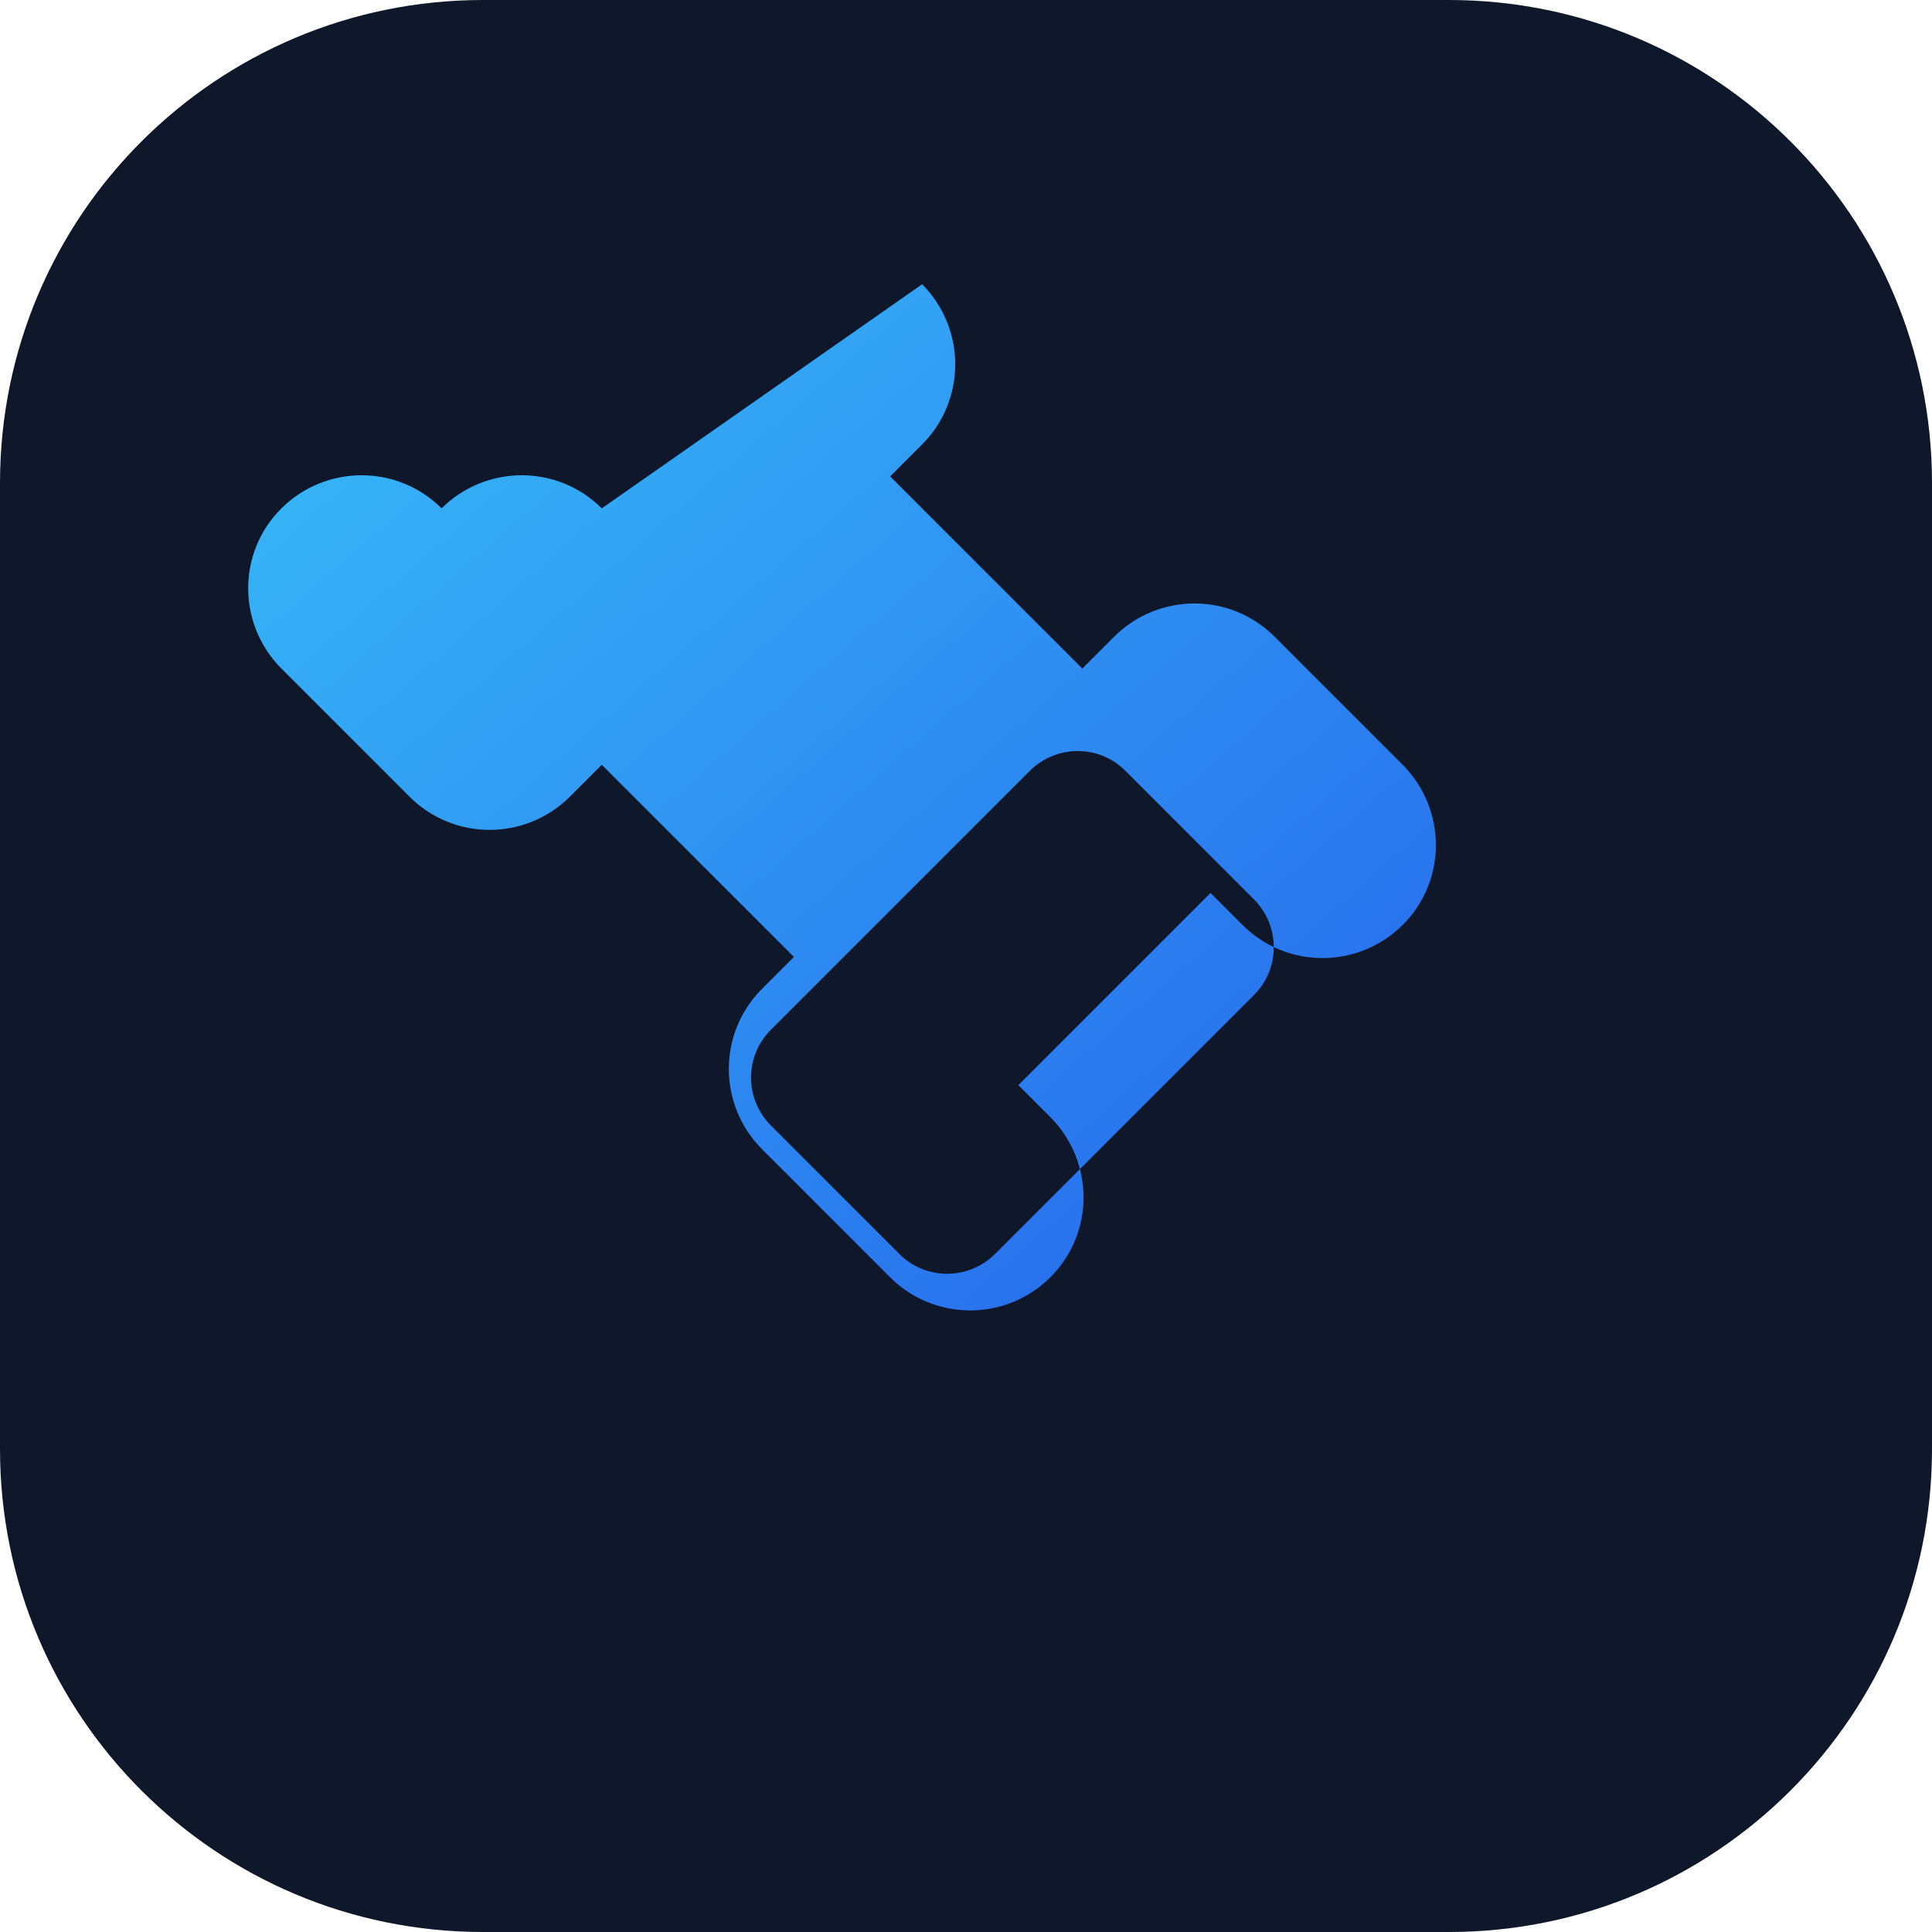
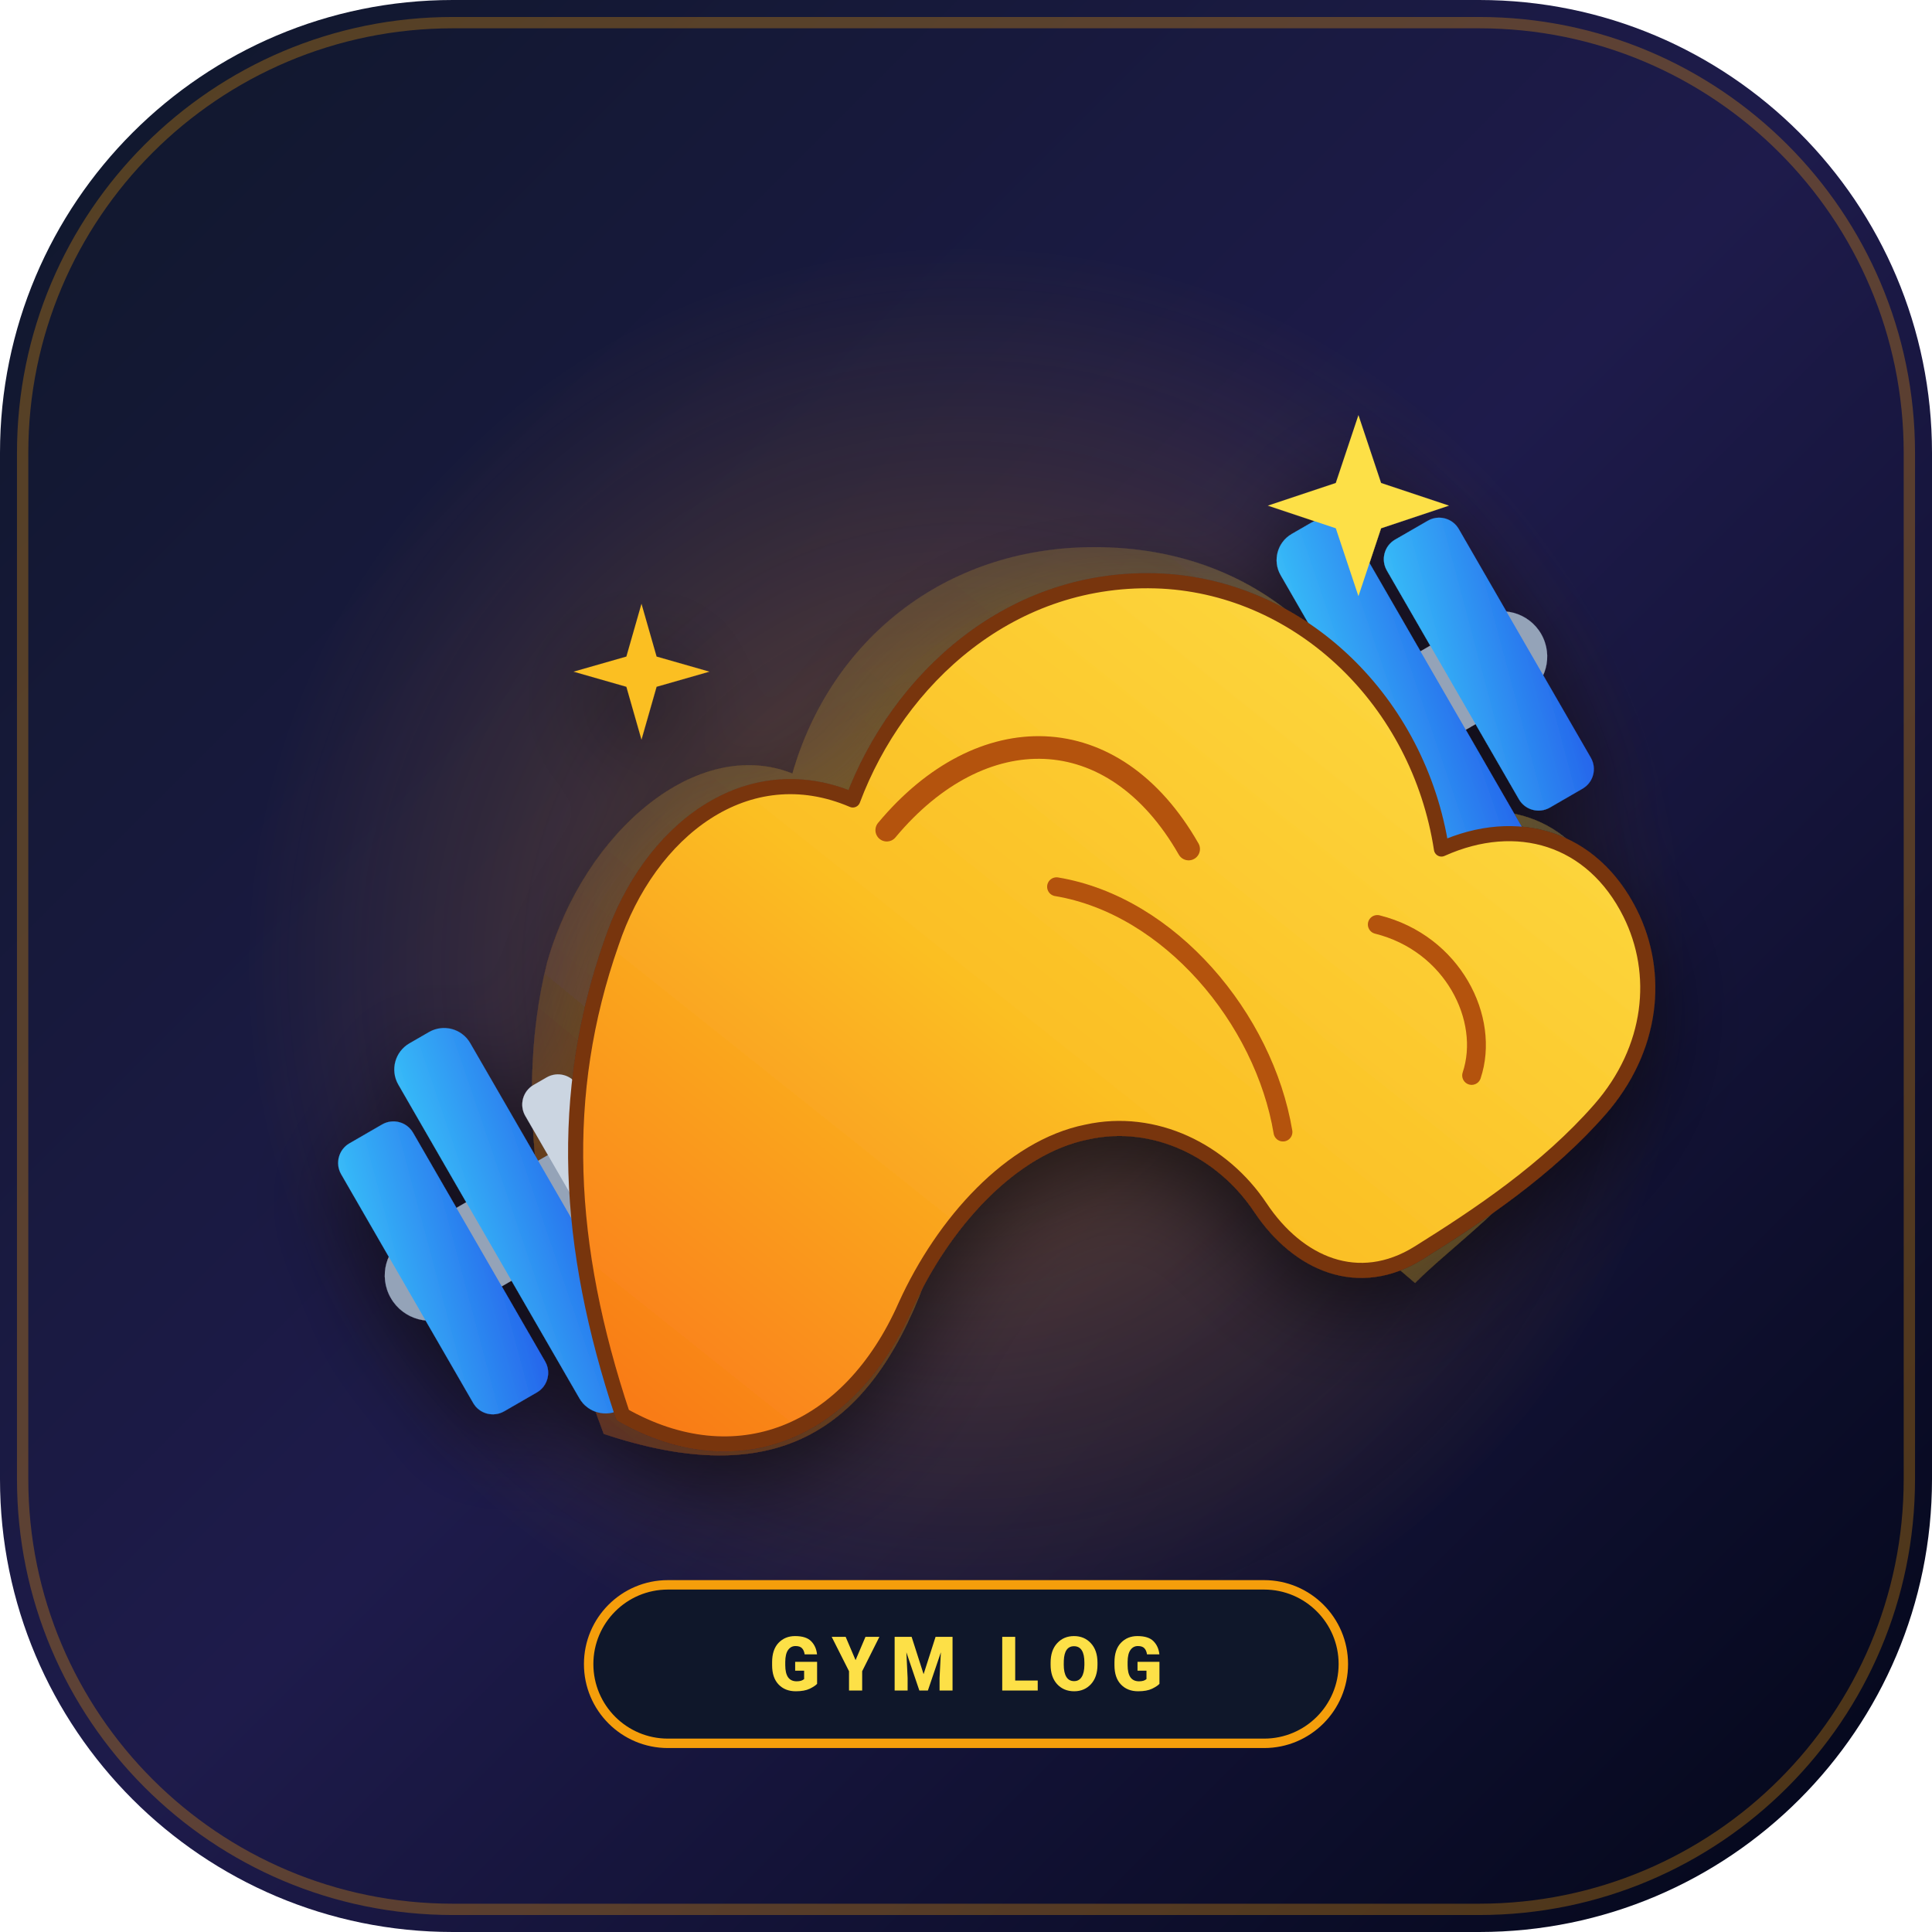
<svg xmlns="http://www.w3.org/2000/svg" viewBox="0 0 512 512" width="512" height="512">
-   <rect width="512" height="512" rx="128" fill="#0f172a" />
  <defs>
-     <linearGradient id="grad" x1="0%" y1="0%" x2="100%" y2="100%">
+     <linearGradient id="bgGrad" x1="0%" y1="0%" x2="100%" y2="100%">
+       <stop offset="0%" stop-color="#0f172a" />
+       <stop offset="50%" stop-color="#1e1b4b" />
+       <stop offset="100%" stop-color="#020617" />
+     </linearGradient>
+     <linearGradient id="muscleGrad" x1="0%" y1="100%" x2="100%" y2="0%">
+       <stop offset="0%" stop-color="#f97316" />
+       <stop offset="45%" stop-color="#fbbf24" />
+       <stop offset="100%" stop-color="#fde047" />
+     </linearGradient>
+     <linearGradient id="ironGrad" x1="0%" y1="0%" x2="100%" y2="100%">
      <stop offset="0%" stop-color="#38bdf8" />
      <stop offset="100%" stop-color="#2563eb" />
    </linearGradient>
+     <radialGradient id="glowGrad" cx="50%" cy="50%" r="50%">
+       <stop offset="0%" stop-color="#f59e0b" stop-opacity="0.35" />
+       <stop offset="100%" stop-color="#f59e0b" stop-opacity="0" />
+     </radialGradient>
+     <filter id="shadow" x="-20%" y="-20%" width="140%" height="140%">
+       <feDropShadow dx="0" dy="8" stdDeviation="12" flood-color="#000000" flood-opacity="0.6" />
+     </filter>
  </defs>
-   <g fill="url(#grad)" transform="translate(64, 64) scale(0.75)">
-     <path d="M70.7 94.3c-15.6-15.6-40.9-15.6-56.6 0s-15.6 40.9 0 56.6l45.3 45.3c15.6 15.6 40.9 15.6 56.6 0l11.3-11.3 67.9 67.9-11.3 11.3c-15.6 15.6-15.6 40.9 0 56.6l45.3 45.3c15.6 15.6 40.9 15.6 56.6 0s15.6-40.9 0-56.6l-11.3-11.3 67.9-67.9 11.3 11.3c15.6 15.6 40.9 15.6 56.6 0s15.6-40.9 0-56.6l-45.3-45.3c-15.6-15.6-40.9-15.6-56.6 0l-11.3 11.3-67.9-67.9 11.3-11.3c15.6-15.6 15.6-40.9 0-56.6L127.3 94.3c-15.6-15.6-40.9-15.6-56.6 0zM357.7 266.3l-91.4 91.4c-9.4 9.4-24.6 9.4-33.9 0l-45.3-45.3c-9.4-9.4-9.4-24.6 0-33.9l91.4-91.4c9.4-9.4 24.6-9.4 33.9 0l45.3 45.3c9.4 9.4 9.4 24.6 0 33.9z" />
+   <rect width="512" height="512" rx="120" fill="url(#bgGrad)" />
+   <rect width="500" height="500" x="6" y="6" rx="114" fill="none" stroke="rgba(245, 158, 11, 0.3)" stroke-width="3" />
+   <circle cx="256" cy="256" r="190" fill="url(#glowGrad)" />
+   <g filter="url(#shadow)">
+     <path fill="url(#muscleGrad)" d="       M 160 380       C 145 340 135 295 145 255       C 155 220 185 195 210 205       C 220 170 250 145 290 145       C 335 145 365 175 375 220       C 395 210 415 215 425 235       C 435 255 430 280 415 300       C 400 320 385 330 375 340       L 340 310       C 330 295 315 285 295 290       C 275 295 255 315 245 340       C 230 380 205 395 160 380       Z     " opacity="0.15" />
+     <g transform="rotate(-30 256 256)">
+       <rect x="80" y="244" width="352" height="24" rx="12" fill="#94a3b8" />
+       <rect x="135" y="226" width="16" height="60" rx="6" fill="#cbd5e1" />
+       <rect x="361" y="226" width="16" height="60" rx="6" fill="#cbd5e1" />
+       <rect x="110" y="200" width="22" height="112" rx="8" fill="url(#ironGrad)" />
+       <rect x="85" y="215" width="22" height="82" rx="6" fill="url(#ironGrad)" />
+       <rect x="380" y="200" width="22" height="112" rx="8" fill="url(#ironGrad)" />
+       <rect x="405" y="215" width="22" height="82" rx="6" fill="url(#ironGrad)" />
+     </g>
+     <path fill="url(#muscleGrad)" stroke="#78350f" stroke-width="4" stroke-linejoin="round" d="       M 165 375       C 150 330 148 290 162 250       C 172 220 198 200 226 212       C 238 180 268 152 308 154       C 345 156 376 186 382 225       C 402 216 422 222 432 242       C 440 258 438 278 424 294       C 410 310 392 322 376 332       C 360 342 344 335 334 320       C 324 305 306 296 288 300       C 268 304 250 324 240 346       C 225 380 195 392 165 375       Z     " />
+     <path d="M 235 220 C 260 190 295 190 315 225" fill="none" stroke="#b45309" stroke-width="6" stroke-linecap="round" />
+     <path d="M 280 235 C 310 240 335 270 340 300" fill="none" stroke="#b45309" stroke-width="5" stroke-linecap="round" />
+     <path d="M 365 245 C 385 250 395 270 390 285" fill="none" stroke="#b45309" stroke-width="5" stroke-linecap="round" />
+     <polygon points="360,110 366,128 384,134 366,140 360,158 354,140 336,134 354,128" fill="#fde047" />
+     <polygon points="170,160 174,174 188,178 174,182 170,196 166,182 152,178 166,174" fill="#fbbf24" />
  </g>
+   <rect x="156" y="420" width="200" height="42" rx="21" fill="#0f172a" stroke="#f59e0b" stroke-width="2.5" />
+   <text x="256" y="448" text-anchor="middle" font-family="-apple-system, BlinkMacSystemFont, 'Segoe UI', Roboto, sans-serif" font-size="20" font-weight="900" fill="#fde047" letter-spacing="3">GYM LOG</text>
</svg>
